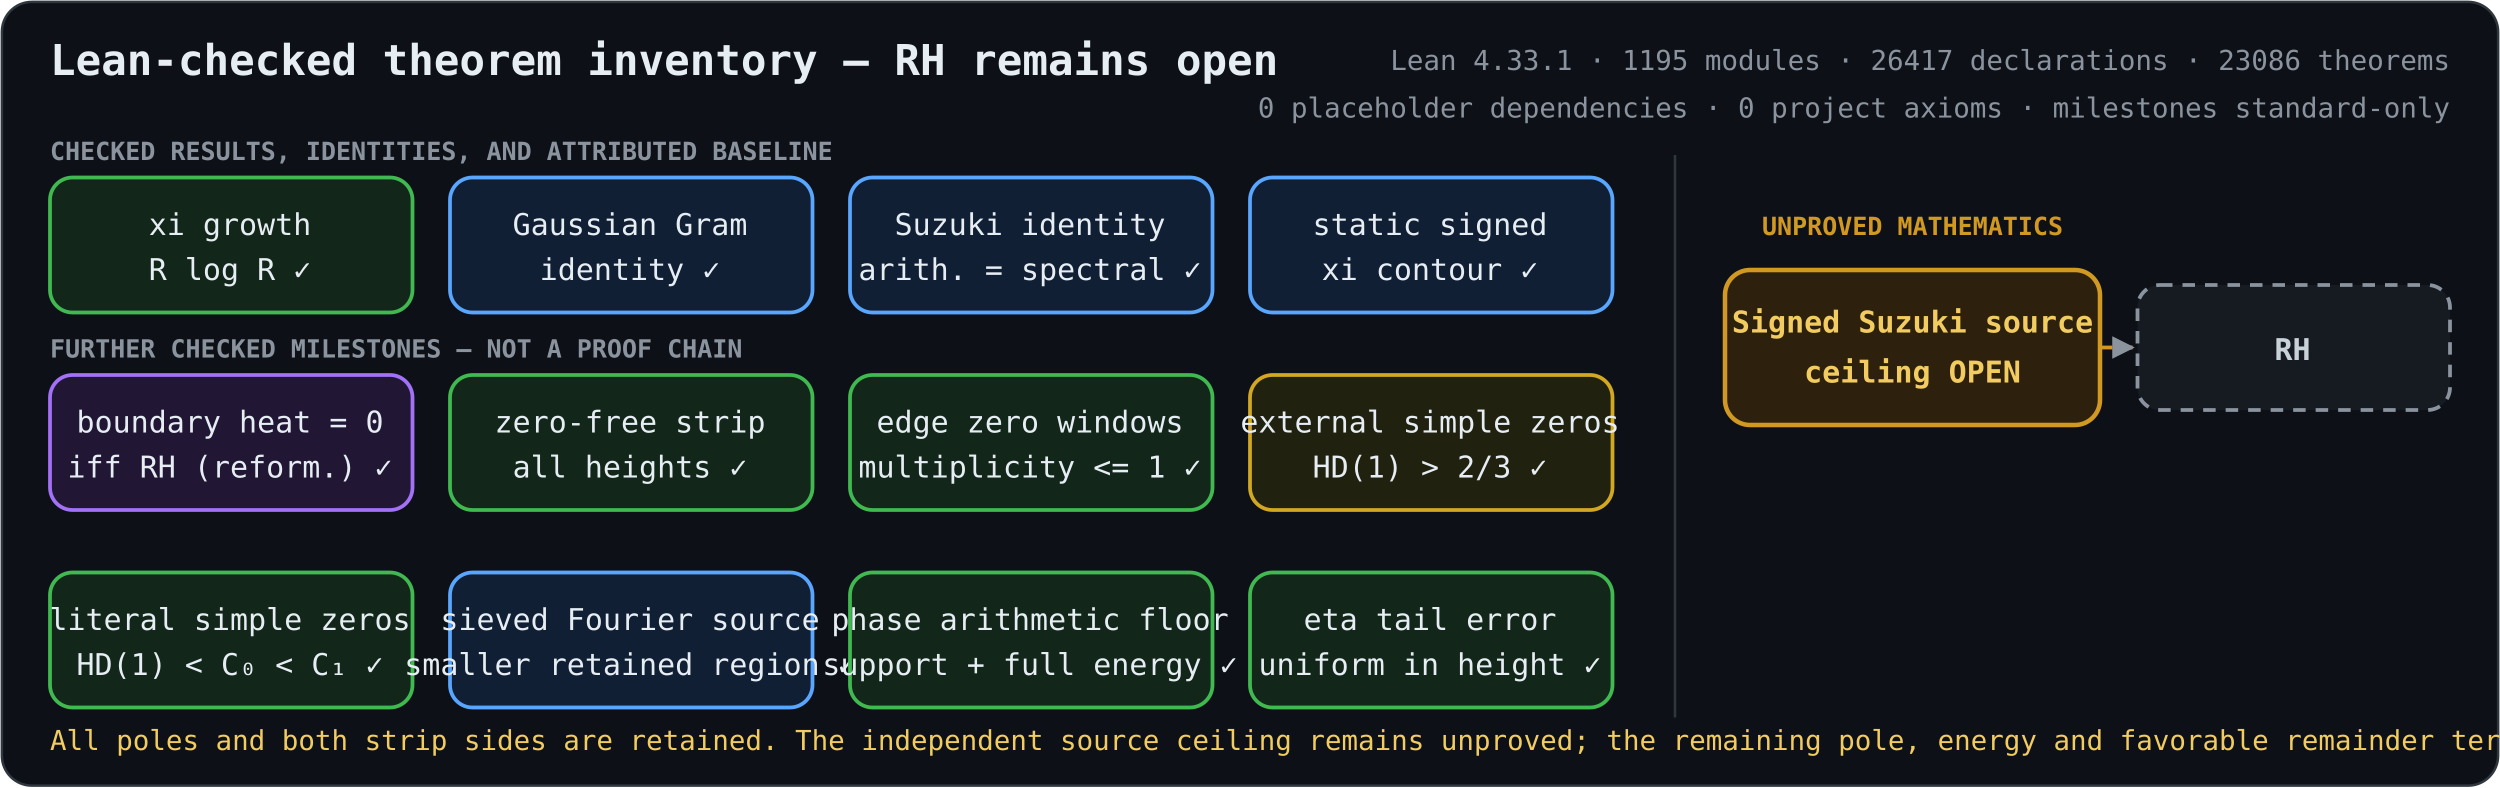
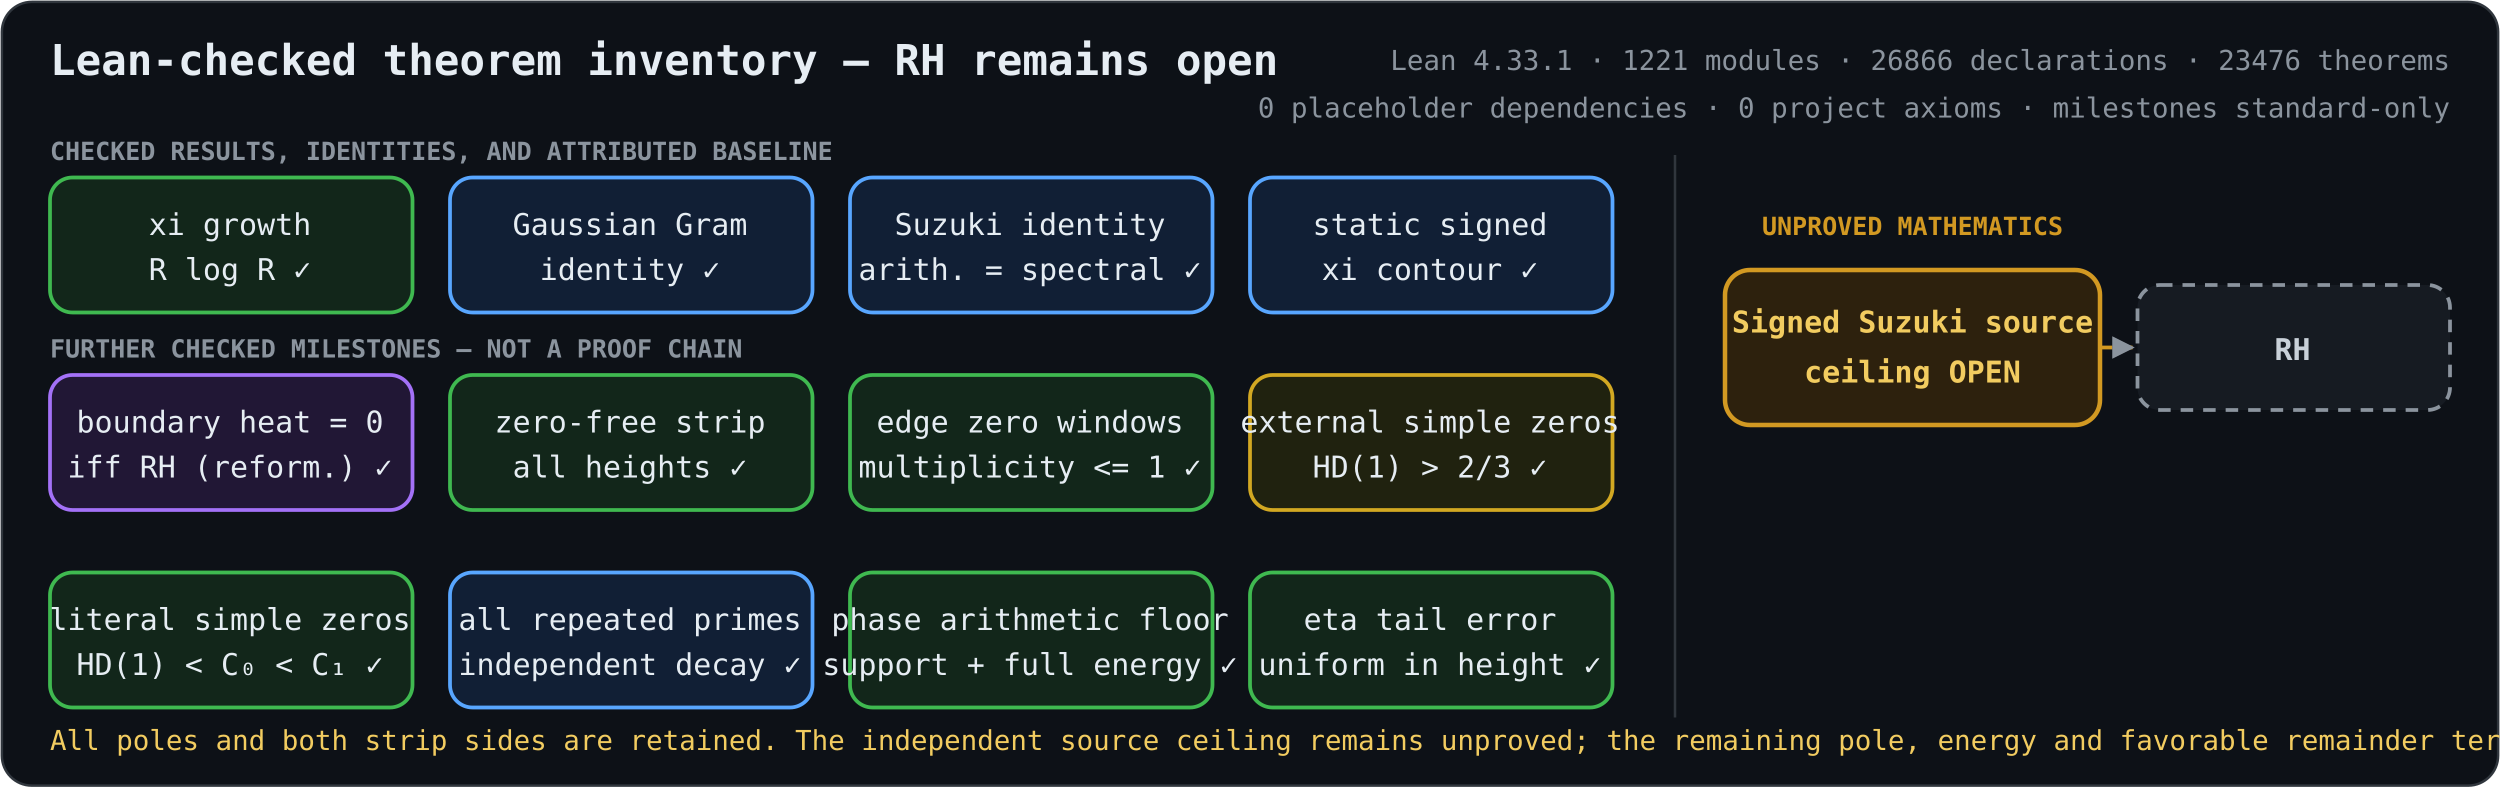
<svg xmlns="http://www.w3.org/2000/svg" role="img" aria-labelledby="title description" viewBox="0 0 1000 315">
  <defs>
    <marker id="arrow" viewBox="0 0 10 10" refX="9" refY="5" markerWidth="6" markerHeight="6" orient="auto-start-reverse">
      <path d="M 0 0 L 10 5 L 0 10 z" fill="#8b949e" />
    </marker>
    <style>
      .bg { fill: #0d1117; stroke: #30363d; }
      text { fill: #e6edf3; font-family: ui-monospace, SFMono-Regular, Menlo, Consolas, monospace; font-size: 12px; text-anchor: middle; }
      .heading { font-size: 17px; font-weight: 700; text-anchor: start; }
      .metrics { fill: #8b949e; font-size: 11px; text-anchor: end; }
      .proved rect { fill: #12261a; stroke: #3fb950; stroke-width: 1.5; }
      .proved.equivalence rect { fill: #211735; stroke: #a371f7; }
      .proved.bridge rect { fill: #111f35; stroke: #58a6ff; }
      .proved.external rect { fill: #20220f; stroke: #d2a822; }
      .open rect { fill: #2d210d; stroke: #d29922; stroke-width: 1.8; }
      .goal rect { fill: #161b22; stroke: #8b949e; stroke-width: 1.5; stroke-dasharray: 5 4; }
      .open text { fill: #f2cc60; font-weight: 700; }
      .goal text { fill: #c9d1d9; font-weight: 700; }
      .open-edge { fill: none; stroke: #d29922; stroke-width: 1.5; stroke-dasharray: 5 4; marker-end: url(#arrow); }
      .section { fill: #8b949e; font-size: 10px; font-weight: 700; text-anchor: start; }
      .gap-label { fill: #d29922; font-size: 10px; font-weight: 700; }
      .frontier { fill: #f2cc60; font-size: 11px; text-anchor: start; }
    </style>
  </defs>
  <rect class="bg" x="0.75" y="0.75" width="998.5" height="313.5" rx="12" />
  <text class="heading" x="20" y="30">Lean-checked theorem inventory — RH remains open</text>
-   <text class="metrics" x="980" y="28">Lean 4.33.1 · 1195 modules · 26417 declarations · 23086 theorems</text>
+   <text class="metrics" x="980" y="28">Lean 4.33.1 · 1221 modules · 26866 declarations · 23476 theorems</text>
  <text class="metrics" x="980" y="47">0 placeholder dependencies · 0 project axioms · milestones standard-only</text>
  <text class="section" x="20" y="64">CHECKED RESULTS, IDENTITIES, AND ATTRIBUTED BASELINE</text>
  <text class="section" x="20" y="143">FURTHER CHECKED MILESTONES — NOT A PROOF CHAIN</text>
  <line x1="670" y1="62" x2="670" y2="287" stroke="#30363d" />
  <text class="gap-label" x="765" y="94">UNPROVED MATHEMATICS</text>
  <path class="open-edge" d="M840 139 H853" />
  <g class="proved unconditional">
    <rect x="20" y="71" width="145" height="54" rx="9" />
    <text x="92" y="94">xi growth</text>
    <text x="92" y="112">R log R  ✓</text>
  </g>
  <g class="proved bridge">
    <rect x="180" y="71" width="145" height="54" rx="9" />
    <text x="252" y="94">Gaussian Gram</text>
    <text x="252" y="112">identity  ✓</text>
  </g>
  <g class="proved bridge">
    <rect x="340" y="71" width="145" height="54" rx="9" />
    <text x="412" y="94">Suzuki identity</text>
    <text x="412" y="112">arith. = spectral  ✓</text>
  </g>
  <g class="proved bridge">
    <rect x="500" y="71" width="145" height="54" rx="9" />
    <text x="572" y="94">static signed</text>
    <text x="572" y="112">xi contour  ✓</text>
  </g>
  <g class="proved equivalence">
    <rect x="20" y="150" width="145" height="54" rx="9" />
    <text x="92" y="173">boundary heat = 0</text>
    <text x="92" y="191">iff RH (reform.)  ✓</text>
  </g>
  <g class="proved unconditional">
    <rect x="180" y="150" width="145" height="54" rx="9" />
    <text x="252" y="173">zero-free strip</text>
    <text x="252" y="191">all heights  ✓</text>
  </g>
  <g class="proved unconditional">
    <rect x="340" y="150" width="145" height="54" rx="9" />
    <text x="412" y="173">edge zero windows</text>
    <text x="412" y="191">multiplicity &lt;= 1  ✓</text>
  </g>
  <g class="proved external">
    <rect x="500" y="150" width="145" height="54" rx="9" />
    <text x="572" y="173">external simple zeros</text>
    <text x="572" y="191">HD(1) &gt; 2/3  ✓</text>
  </g>
  <g class="proved unconditional">
    <rect x="20" y="229" width="145" height="54" rx="9" />
    <text x="92" y="252">literal simple zeros</text>
    <text x="92" y="270">HD(1) &lt; C₀ &lt; C₁  ✓</text>
  </g>
  <g class="proved bridge">
    <rect x="180" y="229" width="145" height="54" rx="9" />
-     <text x="252" y="252">sieved Fourier source</text>
-     <text x="252" y="270">smaller retained region  ✓</text>
+     <text x="252" y="252">all repeated primes</text>
+     <text x="252" y="270">independent decay  ✓</text>
  </g>
  <g class="proved unconditional">
    <rect x="340" y="229" width="145" height="54" rx="9" />
    <text x="412" y="252">phase arithmetic floor</text>
    <text x="412" y="270">support + full energy  ✓</text>
  </g>
  <g class="proved unconditional">
    <rect x="500" y="229" width="145" height="54" rx="9" />
    <text x="572" y="252">eta tail error</text>
    <text x="572" y="270">uniform in height  ✓</text>
  </g>
  <g class="open">
    <rect x="690" y="108" width="150" height="62" rx="10" />
    <text x="765" y="133">Signed Suzuki source</text>
    <text x="765" y="153">ceiling OPEN</text>
  </g>
  <g class="goal">
    <rect x="855" y="114" width="125" height="50" rx="9" />
    <text x="917" y="144">RH</text>
  </g>
  <text class="frontier" x="20" y="300">All poles and both strip sides are retained. The independent source ceiling remains unproved; the remaining pole, energy and favorable remainder terms must stay coupled.</text>
</svg>
